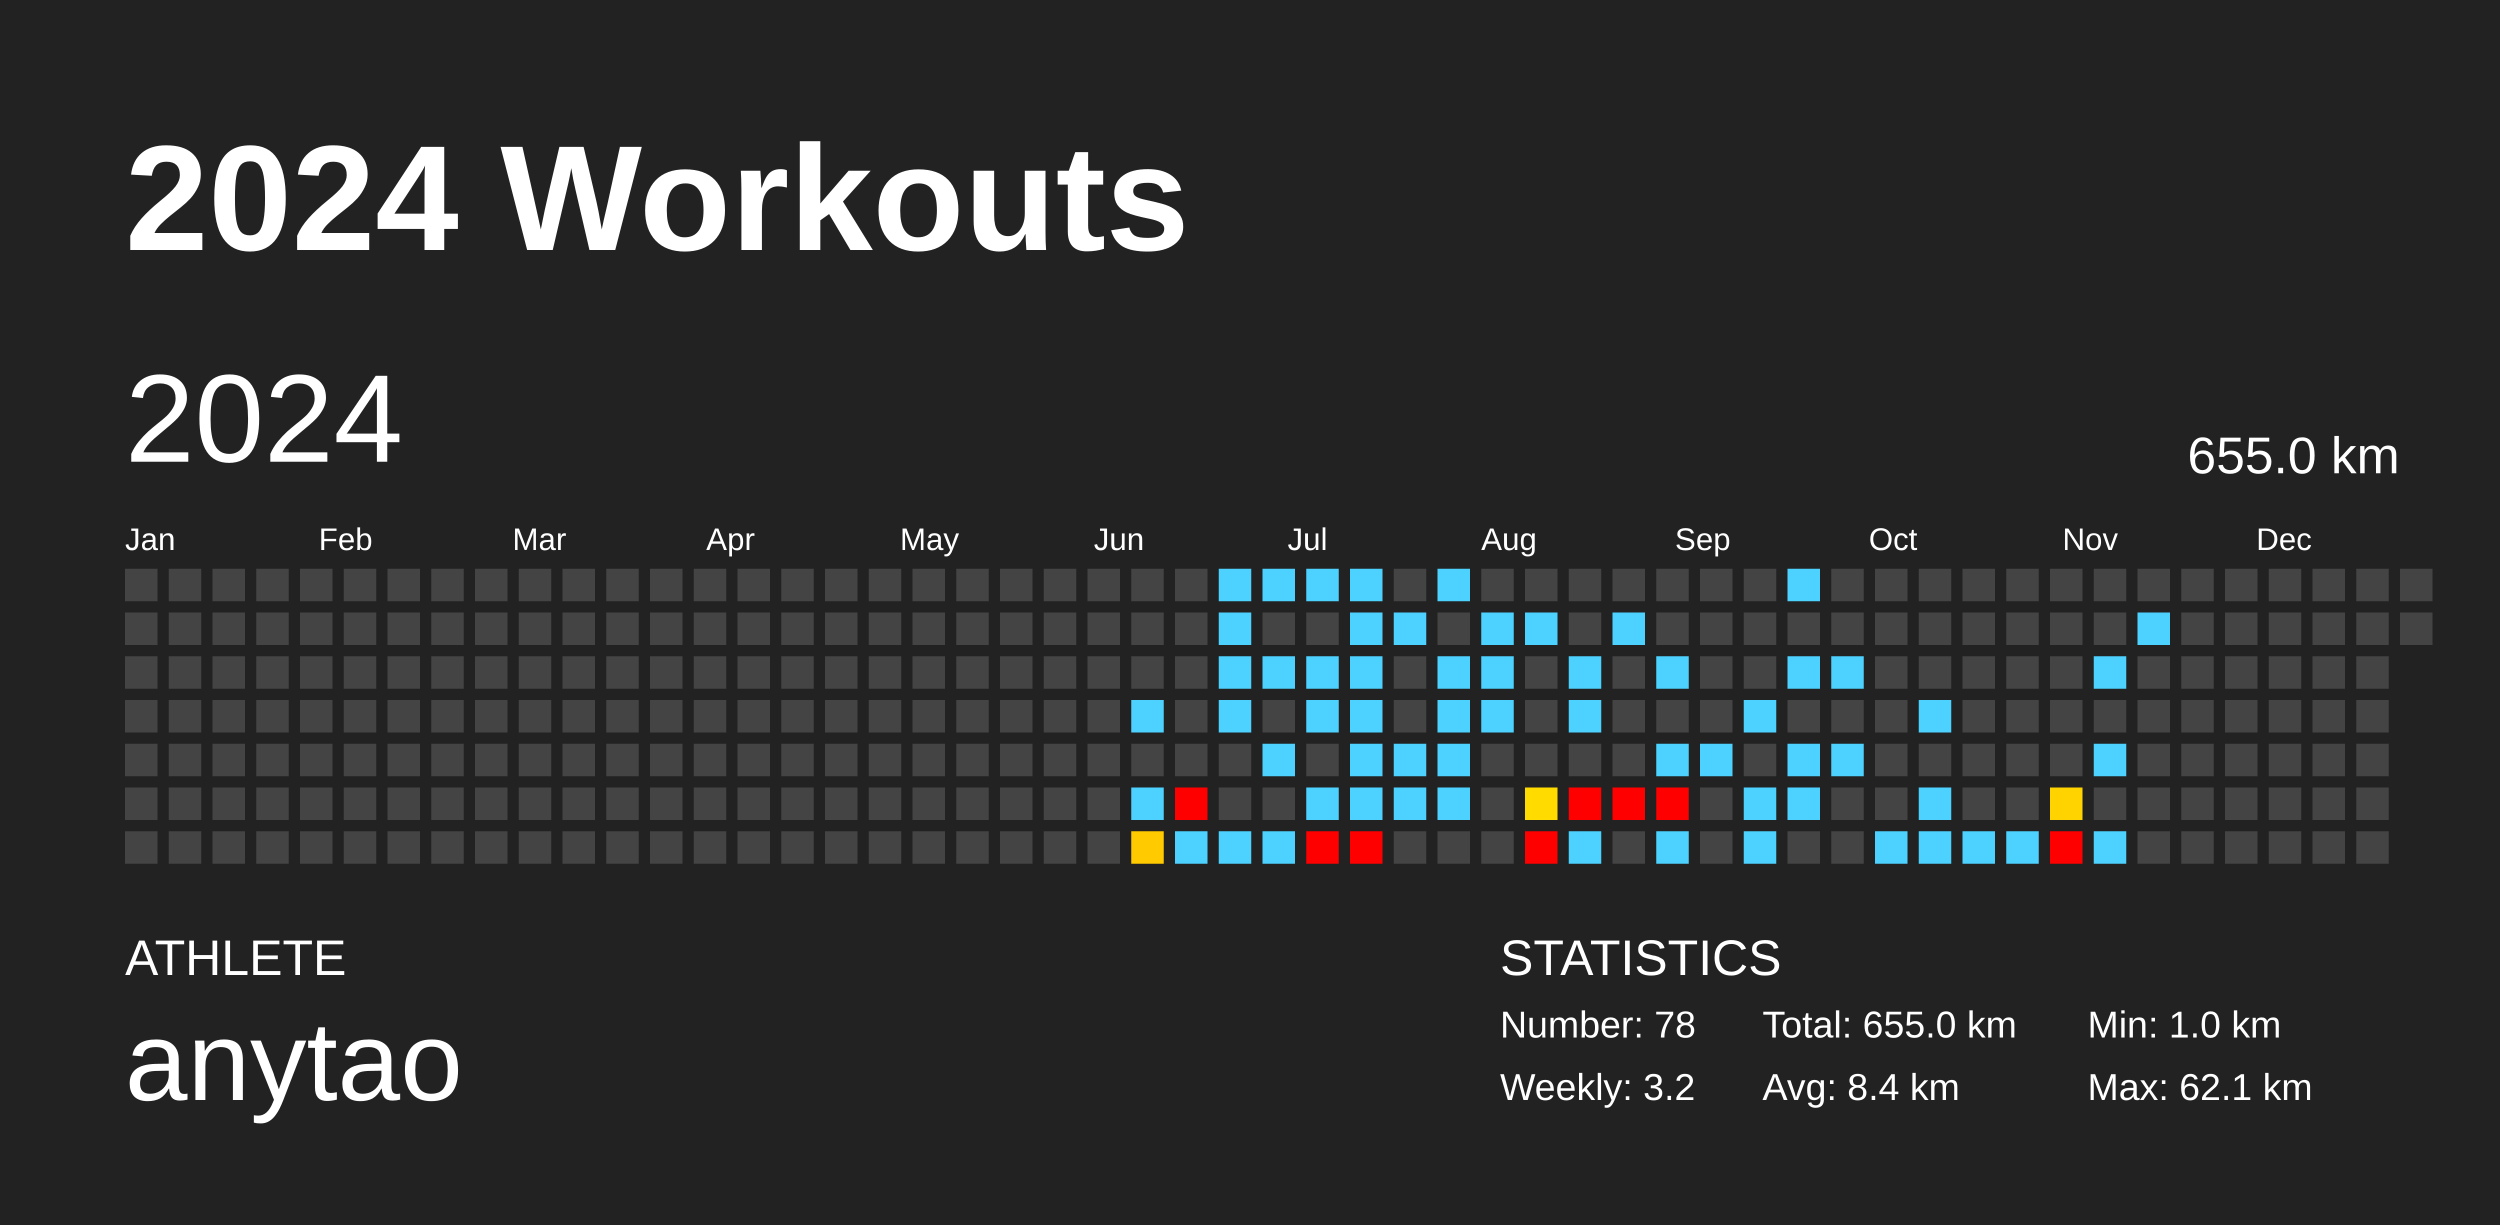
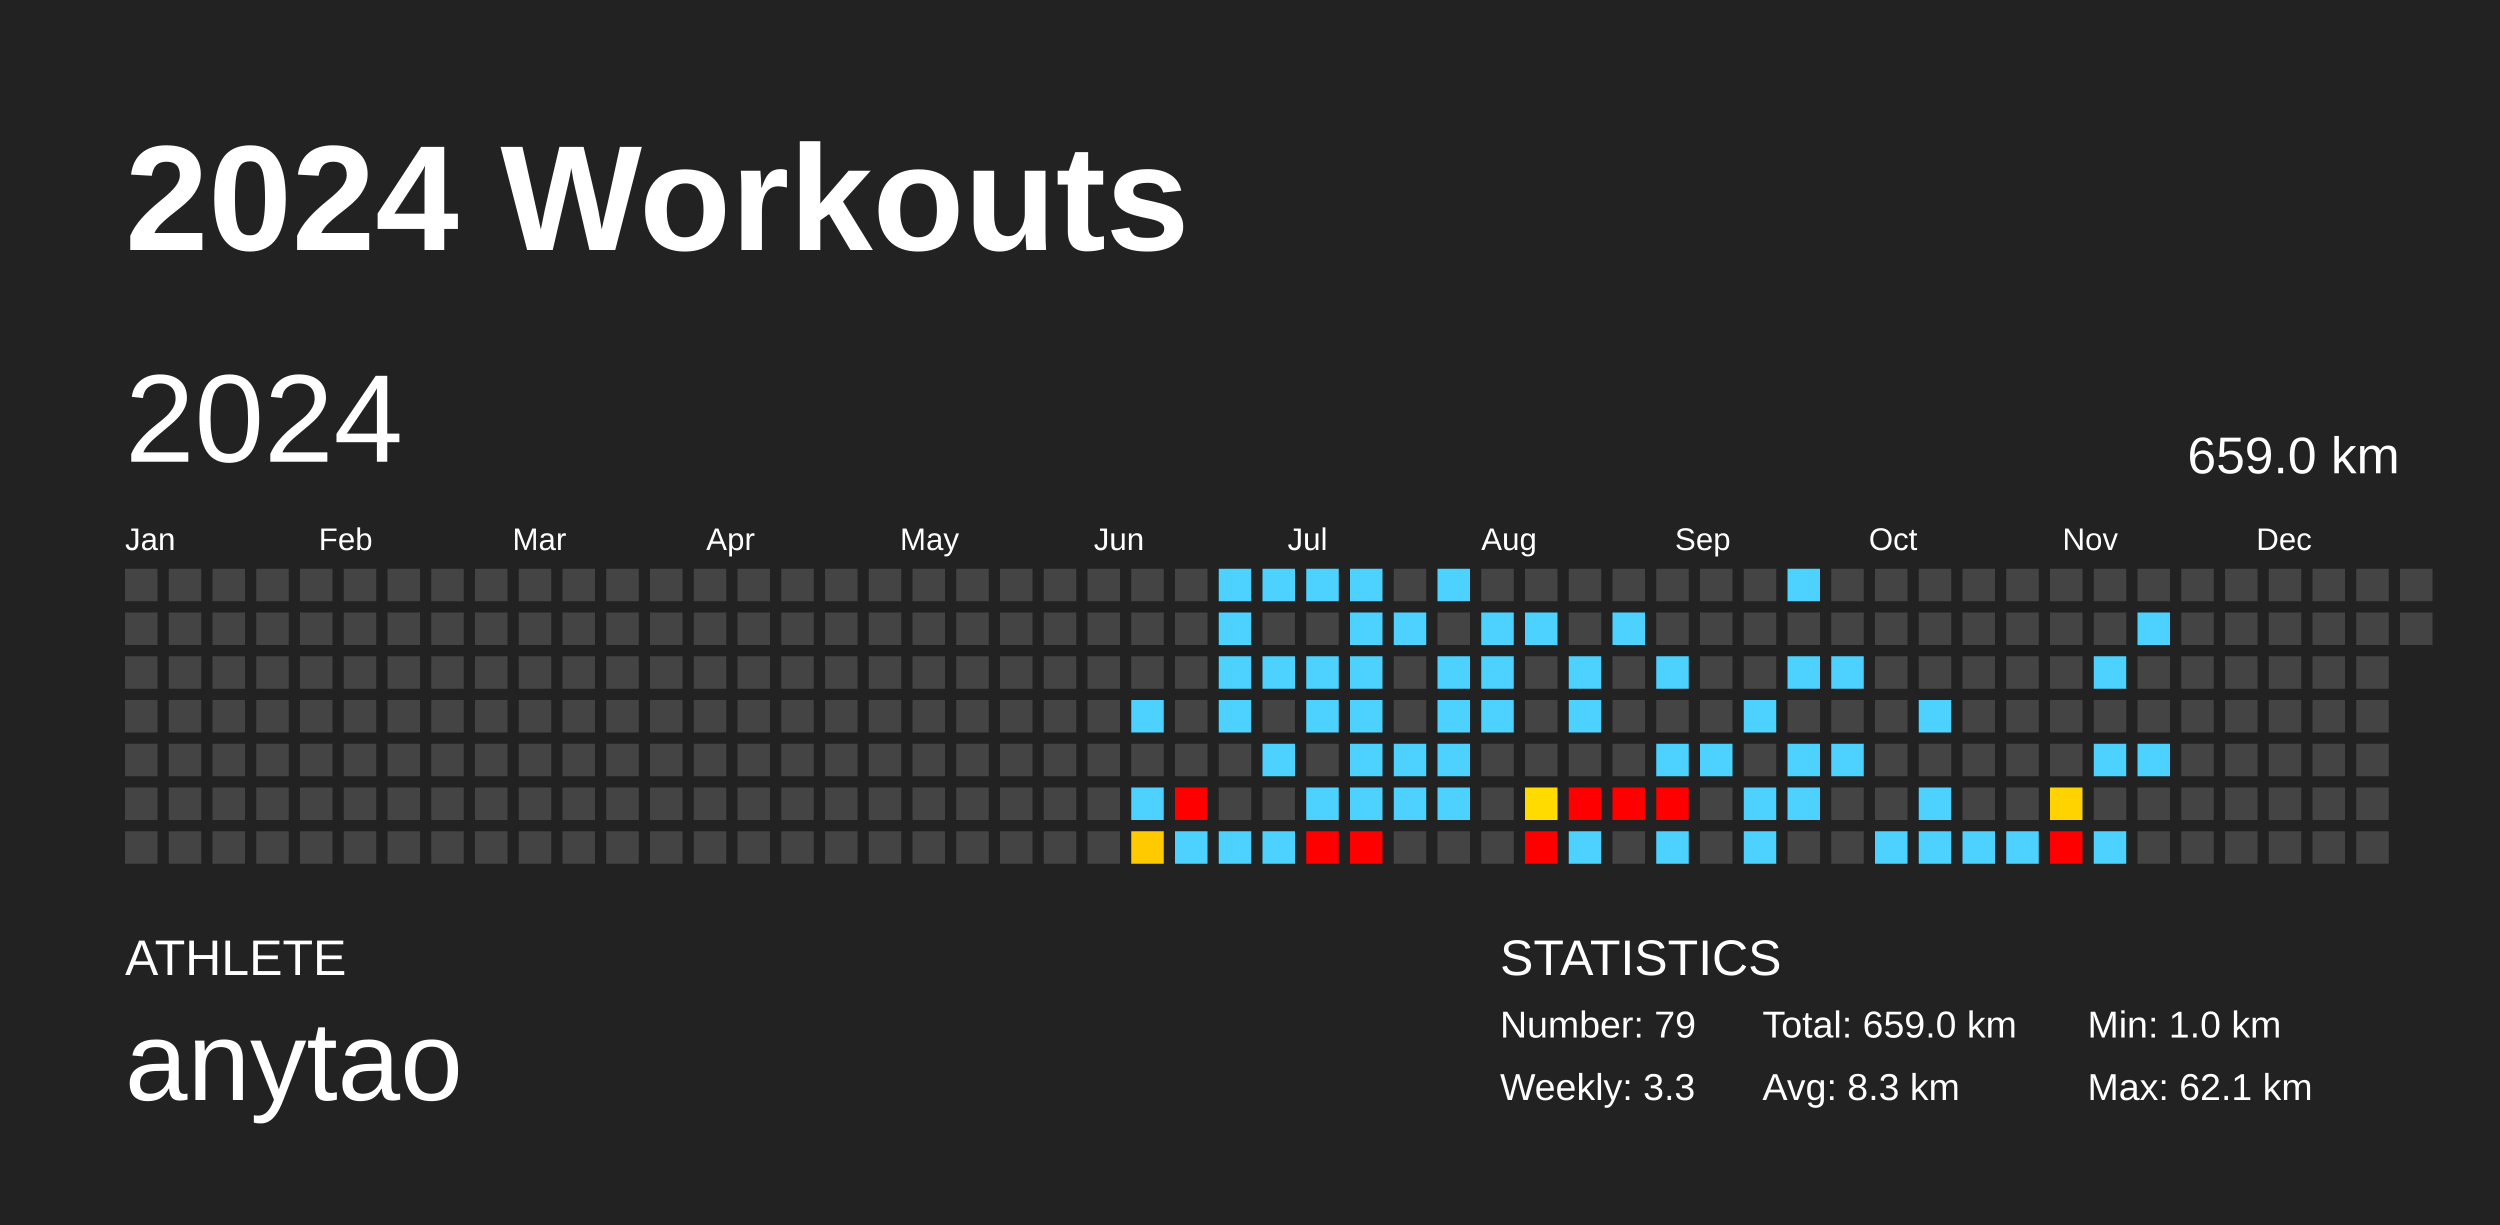
<svg xmlns="http://www.w3.org/2000/svg" baseProfile="full" height="98mm" version="1.1" viewBox="0,0,200,98" width="200mm">
  <defs />
  <rect fill="#222222" height="98" width="200" x="0" y="0" />
  <text fill="#FFFFFF" style="font-size:12px; font-family:Arial; font-weight:bold;" x="10" y="20">2024 Workouts</text>
  <text fill="#FFFFFF" style="font-size:4px; font-family:Arial" x="10" y="78">ATHLETE</text>
  <text fill="#FFFFFF" style="font-size:9px; font-family:Arial" x="10" y="88">anytao</text>
  <text fill="#FFFFFF" style="font-size:4px; font-family:Arial" x="120" y="78">STATISTICS</text>
-   <text fill="#FFFFFF" style="font-size:3px; font-family:Arial" x="120" y="83">Number: 78</text>
-   <text fill="#FFFFFF" style="font-size:3px; font-family:Arial" x="120" y="88">Weekly: 3.2</text>
-   <text fill="#FFFFFF" style="font-size:3px; font-family:Arial" x="141" y="83">Total: 655.0 km</text>
-   <text fill="#FFFFFF" style="font-size:3px; font-family:Arial" x="141" y="88">Avg: 8.4 km</text>
+   <text fill="#FFFFFF" style="font-size:3px; font-family:Arial" x="120" y="83">Number: 79</text>
+   <text fill="#FFFFFF" style="font-size:3px; font-family:Arial" x="120" y="88">Weekly: 3.3</text>
+   <text fill="#FFFFFF" style="font-size:3px; font-family:Arial" x="141" y="83">Total: 659.0 km</text>
+   <text fill="#FFFFFF" style="font-size:3px; font-family:Arial" x="141" y="88">Avg: 8.3 km</text>
  <text fill="#FFFFFF" style="font-size:3px; font-family:Arial" x="167" y="83">Min: 1.0 km</text>
  <text fill="#FFFFFF" style="font-size:3px; font-family:Arial" x="167" y="88">Max: 62.1 km</text>
  <text dominant-baseline="hanging" fill="#FFFFFF" style="font-size:10.0px; font-family:Arial;" x="10" y="30">2024</text>
-   <text dominant-baseline="hanging" fill="#FFFFFF" style="font-size:4.125px; font-family:Arial;" x="175" y="35">655.0 km</text>
+   <text dominant-baseline="hanging" fill="#FFFFFF" style="font-size:4.125px; font-family:Arial;" x="175" y="35">659.0 km</text>
  <text fill="#FFFFFF" style="font-size:2.5px; font-family:Arial" x="10.0" y="44">Jan</text>
  <text fill="#FFFFFF" style="font-size:2.5px; font-family:Arial" x="25.5" y="44">Feb</text>
  <text fill="#FFFFFF" style="font-size:2.5px; font-family:Arial" x="41.0" y="44">Mar</text>
  <text fill="#FFFFFF" style="font-size:2.5px; font-family:Arial" x="56.5" y="44">Apr</text>
  <text fill="#FFFFFF" style="font-size:2.5px; font-family:Arial" x="72.0" y="44">May</text>
  <text fill="#FFFFFF" style="font-size:2.5px; font-family:Arial" x="87.5" y="44">Jun</text>
  <text fill="#FFFFFF" style="font-size:2.5px; font-family:Arial" x="103.0" y="44">Jul</text>
  <text fill="#FFFFFF" style="font-size:2.5px; font-family:Arial" x="118.5" y="44">Aug</text>
  <text fill="#FFFFFF" style="font-size:2.5px; font-family:Arial" x="134.0" y="44">Sep</text>
  <text fill="#FFFFFF" style="font-size:2.5px; font-family:Arial" x="149.5" y="44">Oct</text>
  <text fill="#FFFFFF" style="font-size:2.5px; font-family:Arial" x="165.0" y="44">Nov</text>
  <text fill="#FFFFFF" style="font-size:2.5px; font-family:Arial" x="180.5" y="44">Dec</text>
  <rect fill="#444444" height="2.6" width="2.6" x="10.0" y="45.5" />
  <rect fill="#444444" height="2.6" width="2.6" x="10.0" y="49.0" />
  <rect fill="#444444" height="2.6" width="2.6" x="10.0" y="52.5" />
  <rect fill="#444444" height="2.6" width="2.6" x="10.0" y="56.0" />
  <rect fill="#444444" height="2.6" width="2.6" x="10.0" y="59.5" />
  <rect fill="#444444" height="2.6" width="2.6" x="10.0" y="63.0" />
  <rect fill="#444444" height="2.6" width="2.6" x="10.0" y="66.5" />
  <rect fill="#444444" height="2.6" width="2.6" x="13.5" y="45.5" />
  <rect fill="#444444" height="2.6" width="2.6" x="13.5" y="49.0" />
  <rect fill="#444444" height="2.6" width="2.6" x="13.5" y="52.5" />
  <rect fill="#444444" height="2.6" width="2.6" x="13.5" y="56.0" />
  <rect fill="#444444" height="2.6" width="2.6" x="13.5" y="59.5" />
  <rect fill="#444444" height="2.6" width="2.6" x="13.5" y="63.0" />
  <rect fill="#444444" height="2.6" width="2.6" x="13.5" y="66.5" />
  <rect fill="#444444" height="2.6" width="2.6" x="17.0" y="45.5" />
  <rect fill="#444444" height="2.6" width="2.6" x="17.0" y="49.0" />
  <rect fill="#444444" height="2.6" width="2.6" x="17.0" y="52.5" />
  <rect fill="#444444" height="2.6" width="2.6" x="17.0" y="56.0" />
  <rect fill="#444444" height="2.6" width="2.6" x="17.0" y="59.5" />
  <rect fill="#444444" height="2.6" width="2.6" x="17.0" y="63.0" />
  <rect fill="#444444" height="2.6" width="2.6" x="17.0" y="66.5" />
  <rect fill="#444444" height="2.6" width="2.6" x="20.5" y="45.5" />
  <rect fill="#444444" height="2.6" width="2.6" x="20.5" y="49.0" />
  <rect fill="#444444" height="2.6" width="2.6" x="20.5" y="52.5" />
  <rect fill="#444444" height="2.6" width="2.6" x="20.5" y="56.0" />
  <rect fill="#444444" height="2.6" width="2.6" x="20.5" y="59.5" />
  <rect fill="#444444" height="2.6" width="2.6" x="20.5" y="63.0" />
  <rect fill="#444444" height="2.6" width="2.6" x="20.5" y="66.5" />
  <rect fill="#444444" height="2.6" width="2.6" x="24.0" y="45.5" />
  <rect fill="#444444" height="2.6" width="2.6" x="24.0" y="49.0" />
  <rect fill="#444444" height="2.6" width="2.6" x="24.0" y="52.5" />
  <rect fill="#444444" height="2.6" width="2.6" x="24.0" y="56.0" />
  <rect fill="#444444" height="2.6" width="2.6" x="24.0" y="59.5" />
  <rect fill="#444444" height="2.6" width="2.6" x="24.0" y="63.0" />
  <rect fill="#444444" height="2.6" width="2.6" x="24.0" y="66.5" />
  <rect fill="#444444" height="2.6" width="2.6" x="27.5" y="45.5" />
  <rect fill="#444444" height="2.6" width="2.6" x="27.5" y="49.0" />
  <rect fill="#444444" height="2.6" width="2.6" x="27.5" y="52.5" />
  <rect fill="#444444" height="2.6" width="2.6" x="27.5" y="56.0" />
  <rect fill="#444444" height="2.6" width="2.6" x="27.5" y="59.5" />
  <rect fill="#444444" height="2.6" width="2.6" x="27.5" y="63.0" />
  <rect fill="#444444" height="2.6" width="2.6" x="27.5" y="66.5" />
  <rect fill="#444444" height="2.6" width="2.6" x="31.0" y="45.5" />
  <rect fill="#444444" height="2.6" width="2.6" x="31.0" y="49.0" />
  <rect fill="#444444" height="2.6" width="2.6" x="31.0" y="52.5" />
  <rect fill="#444444" height="2.6" width="2.6" x="31.0" y="56.0" />
  <rect fill="#444444" height="2.6" width="2.6" x="31.0" y="59.5" />
  <rect fill="#444444" height="2.6" width="2.6" x="31.0" y="63.0" />
  <rect fill="#444444" height="2.6" width="2.6" x="31.0" y="66.5" />
  <rect fill="#444444" height="2.6" width="2.6" x="34.5" y="45.5" />
  <rect fill="#444444" height="2.6" width="2.6" x="34.5" y="49.0" />
  <rect fill="#444444" height="2.6" width="2.6" x="34.5" y="52.5" />
  <rect fill="#444444" height="2.6" width="2.6" x="34.5" y="56.0" />
  <rect fill="#444444" height="2.6" width="2.6" x="34.5" y="59.5" />
  <rect fill="#444444" height="2.6" width="2.6" x="34.5" y="63.0" />
  <rect fill="#444444" height="2.6" width="2.6" x="34.5" y="66.5" />
  <rect fill="#444444" height="2.6" width="2.6" x="38.0" y="45.5" />
  <rect fill="#444444" height="2.6" width="2.6" x="38.0" y="49.0" />
  <rect fill="#444444" height="2.6" width="2.6" x="38.0" y="52.5" />
  <rect fill="#444444" height="2.6" width="2.6" x="38.0" y="56.0" />
  <rect fill="#444444" height="2.6" width="2.6" x="38.0" y="59.5" />
  <rect fill="#444444" height="2.6" width="2.6" x="38.0" y="63.0" />
  <rect fill="#444444" height="2.6" width="2.6" x="38.0" y="66.5" />
  <rect fill="#444444" height="2.6" width="2.6" x="41.5" y="45.5" />
  <rect fill="#444444" height="2.6" width="2.6" x="41.5" y="49.0" />
  <rect fill="#444444" height="2.6" width="2.6" x="41.5" y="52.5" />
  <rect fill="#444444" height="2.6" width="2.6" x="41.5" y="56.0" />
  <rect fill="#444444" height="2.6" width="2.6" x="41.5" y="59.5" />
  <rect fill="#444444" height="2.6" width="2.6" x="41.5" y="63.0" />
  <rect fill="#444444" height="2.6" width="2.6" x="41.5" y="66.5" />
  <rect fill="#444444" height="2.6" width="2.6" x="45.0" y="45.5" />
  <rect fill="#444444" height="2.6" width="2.6" x="45.0" y="49.0" />
  <rect fill="#444444" height="2.6" width="2.6" x="45.0" y="52.5" />
  <rect fill="#444444" height="2.6" width="2.6" x="45.0" y="56.0" />
  <rect fill="#444444" height="2.6" width="2.6" x="45.0" y="59.5" />
  <rect fill="#444444" height="2.6" width="2.6" x="45.0" y="63.0" />
  <rect fill="#444444" height="2.6" width="2.6" x="45.0" y="66.5" />
  <rect fill="#444444" height="2.6" width="2.6" x="48.5" y="45.5" />
  <rect fill="#444444" height="2.6" width="2.6" x="48.5" y="49.0" />
  <rect fill="#444444" height="2.6" width="2.6" x="48.5" y="52.5" />
  <rect fill="#444444" height="2.6" width="2.6" x="48.5" y="56.0" />
  <rect fill="#444444" height="2.6" width="2.6" x="48.5" y="59.5" />
  <rect fill="#444444" height="2.6" width="2.6" x="48.5" y="63.0" />
  <rect fill="#444444" height="2.6" width="2.6" x="48.5" y="66.5" />
  <rect fill="#444444" height="2.6" width="2.6" x="52.0" y="45.5" />
  <rect fill="#444444" height="2.6" width="2.6" x="52.0" y="49.0" />
  <rect fill="#444444" height="2.6" width="2.6" x="52.0" y="52.5" />
  <rect fill="#444444" height="2.6" width="2.6" x="52.0" y="56.0" />
  <rect fill="#444444" height="2.6" width="2.6" x="52.0" y="59.5" />
  <rect fill="#444444" height="2.6" width="2.6" x="52.0" y="63.0" />
  <rect fill="#444444" height="2.6" width="2.6" x="52.0" y="66.5" />
  <rect fill="#444444" height="2.6" width="2.6" x="55.5" y="45.5" />
  <rect fill="#444444" height="2.6" width="2.6" x="55.5" y="49.0" />
  <rect fill="#444444" height="2.6" width="2.6" x="55.5" y="52.5" />
  <rect fill="#444444" height="2.6" width="2.6" x="55.5" y="56.0" />
  <rect fill="#444444" height="2.6" width="2.6" x="55.5" y="59.5" />
  <rect fill="#444444" height="2.6" width="2.6" x="55.5" y="63.0" />
  <rect fill="#444444" height="2.6" width="2.6" x="55.5" y="66.5" />
  <rect fill="#444444" height="2.6" width="2.6" x="59.0" y="45.5" />
  <rect fill="#444444" height="2.6" width="2.6" x="59.0" y="49.0" />
  <rect fill="#444444" height="2.6" width="2.6" x="59.0" y="52.5" />
  <rect fill="#444444" height="2.6" width="2.6" x="59.0" y="56.0" />
  <rect fill="#444444" height="2.6" width="2.6" x="59.0" y="59.5" />
  <rect fill="#444444" height="2.6" width="2.6" x="59.0" y="63.0" />
  <rect fill="#444444" height="2.6" width="2.6" x="59.0" y="66.5" />
  <rect fill="#444444" height="2.6" width="2.6" x="62.5" y="45.5" />
  <rect fill="#444444" height="2.6" width="2.6" x="62.5" y="49.0" />
  <rect fill="#444444" height="2.6" width="2.6" x="62.5" y="52.5" />
  <rect fill="#444444" height="2.6" width="2.6" x="62.5" y="56.0" />
  <rect fill="#444444" height="2.6" width="2.6" x="62.5" y="59.5" />
  <rect fill="#444444" height="2.6" width="2.6" x="62.5" y="63.0" />
  <rect fill="#444444" height="2.6" width="2.6" x="62.5" y="66.5" />
  <rect fill="#444444" height="2.6" width="2.6" x="66.0" y="45.5" />
  <rect fill="#444444" height="2.6" width="2.6" x="66.0" y="49.0" />
  <rect fill="#444444" height="2.6" width="2.6" x="66.0" y="52.5" />
  <rect fill="#444444" height="2.6" width="2.6" x="66.0" y="56.0" />
  <rect fill="#444444" height="2.6" width="2.6" x="66.0" y="59.5" />
  <rect fill="#444444" height="2.6" width="2.6" x="66.0" y="63.0" />
  <rect fill="#444444" height="2.6" width="2.6" x="66.0" y="66.5" />
  <rect fill="#444444" height="2.6" width="2.6" x="69.5" y="45.5" />
  <rect fill="#444444" height="2.6" width="2.6" x="69.5" y="49.0" />
  <rect fill="#444444" height="2.6" width="2.6" x="69.5" y="52.5" />
  <rect fill="#444444" height="2.6" width="2.6" x="69.5" y="56.0" />
  <rect fill="#444444" height="2.6" width="2.6" x="69.5" y="59.5" />
  <rect fill="#444444" height="2.6" width="2.6" x="69.5" y="63.0" />
  <rect fill="#444444" height="2.6" width="2.6" x="69.5" y="66.5" />
  <rect fill="#444444" height="2.6" width="2.6" x="73.0" y="45.5" />
  <rect fill="#444444" height="2.6" width="2.6" x="73.0" y="49.0" />
  <rect fill="#444444" height="2.6" width="2.6" x="73.0" y="52.5" />
  <rect fill="#444444" height="2.6" width="2.6" x="73.0" y="56.0" />
  <rect fill="#444444" height="2.6" width="2.6" x="73.0" y="59.5" />
  <rect fill="#444444" height="2.6" width="2.6" x="73.0" y="63.0" />
  <rect fill="#444444" height="2.6" width="2.6" x="73.0" y="66.5" />
  <rect fill="#444444" height="2.6" width="2.6" x="76.5" y="45.5" />
  <rect fill="#444444" height="2.6" width="2.6" x="76.5" y="49.0" />
  <rect fill="#444444" height="2.6" width="2.6" x="76.5" y="52.5" />
  <rect fill="#444444" height="2.6" width="2.6" x="76.5" y="56.0" />
  <rect fill="#444444" height="2.6" width="2.6" x="76.5" y="59.5" />
  <rect fill="#444444" height="2.6" width="2.6" x="76.5" y="63.0" />
  <rect fill="#444444" height="2.6" width="2.6" x="76.5" y="66.5" />
  <rect fill="#444444" height="2.6" width="2.6" x="80.0" y="45.5" />
  <rect fill="#444444" height="2.6" width="2.6" x="80.0" y="49.0" />
  <rect fill="#444444" height="2.6" width="2.6" x="80.0" y="52.5" />
  <rect fill="#444444" height="2.6" width="2.6" x="80.0" y="56.0" />
  <rect fill="#444444" height="2.6" width="2.6" x="80.0" y="59.5" />
  <rect fill="#444444" height="2.6" width="2.6" x="80.0" y="63.0" />
  <rect fill="#444444" height="2.6" width="2.6" x="80.0" y="66.5" />
  <rect fill="#444444" height="2.6" width="2.6" x="83.5" y="45.5" />
  <rect fill="#444444" height="2.6" width="2.6" x="83.5" y="49.0" />
  <rect fill="#444444" height="2.6" width="2.6" x="83.5" y="52.5" />
  <rect fill="#444444" height="2.6" width="2.6" x="83.5" y="56.0" />
  <rect fill="#444444" height="2.6" width="2.6" x="83.5" y="59.5" />
  <rect fill="#444444" height="2.6" width="2.6" x="83.5" y="63.0" />
  <rect fill="#444444" height="2.6" width="2.6" x="83.5" y="66.5" />
  <rect fill="#444444" height="2.6" width="2.6" x="87.0" y="45.5" />
  <rect fill="#444444" height="2.6" width="2.6" x="87.0" y="49.0" />
  <rect fill="#444444" height="2.6" width="2.6" x="87.0" y="52.5" />
  <rect fill="#444444" height="2.6" width="2.6" x="87.0" y="56.0" />
  <rect fill="#444444" height="2.6" width="2.6" x="87.0" y="59.5" />
  <rect fill="#444444" height="2.6" width="2.6" x="87.0" y="63.0" />
  <rect fill="#444444" height="2.6" width="2.6" x="87.0" y="66.5" />
  <rect fill="#444444" height="2.6" width="2.6" x="90.5" y="45.5" />
  <rect fill="#444444" height="2.6" width="2.6" x="90.5" y="49.0" />
  <rect fill="#444444" height="2.6" width="2.6" x="90.5" y="52.5" />
  <rect fill="#4dd2ff" height="2.6" width="2.6" x="90.5" y="56.0" />
  <rect fill="#444444" height="2.6" width="2.6" x="90.5" y="59.5" />
  <rect fill="#4dd2ff" height="2.6" width="2.6" x="90.5" y="63.0" />
  <rect fill="#ffcb00" height="2.6" width="2.6" x="90.5" y="66.5" />
  <rect fill="#444444" height="2.6" width="2.6" x="94.0" y="45.5" />
  <rect fill="#444444" height="2.6" width="2.6" x="94.0" y="49.0" />
  <rect fill="#444444" height="2.6" width="2.6" x="94.0" y="52.5" />
  <rect fill="#444444" height="2.6" width="2.6" x="94.0" y="56.0" />
  <rect fill="#444444" height="2.6" width="2.6" x="94.0" y="59.5" />
  <rect fill="red" height="2.6" width="2.6" x="94.0" y="63.0" />
  <rect fill="#4dd2ff" height="2.6" width="2.6" x="94.0" y="66.5" />
  <rect fill="#4dd2ff" height="2.6" width="2.6" x="97.5" y="45.5" />
  <rect fill="#4dd2ff" height="2.6" width="2.6" x="97.5" y="49.0" />
  <rect fill="#4dd2ff" height="2.6" width="2.6" x="97.5" y="52.5" />
  <rect fill="#4dd2ff" height="2.6" width="2.6" x="97.5" y="56.0" />
  <rect fill="#444444" height="2.6" width="2.6" x="97.5" y="59.5" />
  <rect fill="#444444" height="2.6" width="2.6" x="97.5" y="63.0" />
  <rect fill="#4dd2ff" height="2.6" width="2.6" x="97.5" y="66.5" />
  <rect fill="#4dd2ff" height="2.6" width="2.6" x="101.0" y="45.5" />
  <rect fill="#444444" height="2.6" width="2.6" x="101.0" y="49.0" />
  <rect fill="#4dd2ff" height="2.6" width="2.6" x="101.0" y="52.5" />
  <rect fill="#444444" height="2.6" width="2.6" x="101.0" y="56.0" />
  <rect fill="#4dd2ff" height="2.6" width="2.6" x="101.0" y="59.5" />
  <rect fill="#444444" height="2.6" width="2.6" x="101.0" y="63.0" />
  <rect fill="#4dd2ff" height="2.6" width="2.6" x="101.0" y="66.5" />
  <rect fill="#4dd2ff" height="2.6" width="2.6" x="104.5" y="45.5" />
  <rect fill="#444444" height="2.6" width="2.6" x="104.5" y="49.0" />
  <rect fill="#4dd2ff" height="2.6" width="2.6" x="104.5" y="52.5" />
  <rect fill="#4dd2ff" height="2.6" width="2.6" x="104.5" y="56.0" />
  <rect fill="#444444" height="2.6" width="2.6" x="104.5" y="59.5" />
  <rect fill="#4dd2ff" height="2.6" width="2.6" x="104.5" y="63.0" />
  <rect fill="red" height="2.6" width="2.6" x="104.5" y="66.5" />
  <rect fill="#4dd2ff" height="2.6" width="2.6" x="108.0" y="45.5" />
  <rect fill="#4dd2ff" height="2.6" width="2.6" x="108.0" y="49.0" />
  <rect fill="#4dd2ff" height="2.6" width="2.6" x="108.0" y="52.5" />
  <rect fill="#4dd2ff" height="2.6" width="2.6" x="108.0" y="56.0" />
  <rect fill="#4dd2ff" height="2.6" width="2.6" x="108.0" y="59.5" />
  <rect fill="#4dd2ff" height="2.6" width="2.6" x="108.0" y="63.0" />
  <rect fill="red" height="2.6" width="2.6" x="108.0" y="66.5" />
  <rect fill="#444444" height="2.6" width="2.6" x="111.5" y="45.5" />
  <rect fill="#4dd2ff" height="2.6" width="2.6" x="111.5" y="49.0" />
  <rect fill="#444444" height="2.6" width="2.6" x="111.5" y="52.5" />
  <rect fill="#444444" height="2.6" width="2.6" x="111.5" y="56.0" />
  <rect fill="#4dd2ff" height="2.6" width="2.6" x="111.5" y="59.5" />
  <rect fill="#4dd2ff" height="2.6" width="2.6" x="111.5" y="63.0" />
  <rect fill="#444444" height="2.6" width="2.6" x="111.5" y="66.5" />
  <rect fill="#4dd2ff" height="2.6" width="2.6" x="115.0" y="45.5" />
  <rect fill="#444444" height="2.6" width="2.6" x="115.0" y="49.0" />
  <rect fill="#4dd2ff" height="2.6" width="2.6" x="115.0" y="52.5" />
  <rect fill="#4dd2ff" height="2.6" width="2.6" x="115.0" y="56.0" />
  <rect fill="#4dd2ff" height="2.6" width="2.6" x="115.0" y="59.5" />
  <rect fill="#4dd2ff" height="2.6" width="2.6" x="115.0" y="63.0" />
  <rect fill="#444444" height="2.6" width="2.6" x="115.0" y="66.5" />
  <rect fill="#444444" height="2.6" width="2.6" x="118.5" y="45.5" />
  <rect fill="#4dd2ff" height="2.6" width="2.6" x="118.5" y="49.0" />
  <rect fill="#4dd2ff" height="2.6" width="2.6" x="118.5" y="52.5" />
  <rect fill="#4dd2ff" height="2.6" width="2.6" x="118.5" y="56.0" />
  <rect fill="#444444" height="2.6" width="2.6" x="118.5" y="59.5" />
  <rect fill="#444444" height="2.6" width="2.6" x="118.5" y="63.0" />
  <rect fill="#444444" height="2.6" width="2.6" x="118.5" y="66.5" />
  <rect fill="#444444" height="2.6" width="2.6" x="122.0" y="45.5" />
  <rect fill="#4dd2ff" height="2.6" width="2.6" x="122.0" y="49.0" />
  <rect fill="#444444" height="2.6" width="2.6" x="122.0" y="52.5" />
  <rect fill="#444444" height="2.6" width="2.6" x="122.0" y="56.0" />
  <rect fill="#444444" height="2.6" width="2.6" x="122.0" y="59.5" />
  <rect fill="#ffdb00" height="2.6" width="2.6" x="122.0" y="63.0" />
  <rect fill="red" height="2.6" width="2.6" x="122.0" y="66.5" />
  <rect fill="#444444" height="2.6" width="2.6" x="125.5" y="45.5" />
  <rect fill="#444444" height="2.6" width="2.6" x="125.5" y="49.0" />
  <rect fill="#4dd2ff" height="2.6" width="2.6" x="125.5" y="52.5" />
  <rect fill="#4dd2ff" height="2.6" width="2.6" x="125.5" y="56.0" />
  <rect fill="#444444" height="2.6" width="2.6" x="125.5" y="59.5" />
  <rect fill="red" height="2.6" width="2.6" x="125.5" y="63.0" />
  <rect fill="#4dd2ff" height="2.6" width="2.6" x="125.5" y="66.5" />
  <rect fill="#444444" height="2.6" width="2.6" x="129.0" y="45.5" />
  <rect fill="#4dd2ff" height="2.6" width="2.6" x="129.0" y="49.0" />
  <rect fill="#444444" height="2.6" width="2.6" x="129.0" y="52.5" />
  <rect fill="#444444" height="2.6" width="2.6" x="129.0" y="56.0" />
  <rect fill="#444444" height="2.6" width="2.6" x="129.0" y="59.5" />
  <rect fill="red" height="2.6" width="2.6" x="129.0" y="63.0" />
  <rect fill="#444444" height="2.6" width="2.6" x="129.0" y="66.5" />
  <rect fill="#444444" height="2.6" width="2.6" x="132.5" y="45.5" />
  <rect fill="#444444" height="2.6" width="2.6" x="132.5" y="49.0" />
  <rect fill="#4dd2ff" height="2.6" width="2.6" x="132.5" y="52.5" />
  <rect fill="#444444" height="2.6" width="2.6" x="132.5" y="56.0" />
  <rect fill="#4dd2ff" height="2.6" width="2.6" x="132.5" y="59.5" />
  <rect fill="red" height="2.6" width="2.6" x="132.5" y="63.0" />
  <rect fill="#4dd2ff" height="2.6" width="2.6" x="132.5" y="66.5" />
  <rect fill="#444444" height="2.6" width="2.6" x="136.0" y="45.5" />
  <rect fill="#444444" height="2.6" width="2.6" x="136.0" y="49.0" />
  <rect fill="#444444" height="2.6" width="2.6" x="136.0" y="52.5" />
  <rect fill="#444444" height="2.6" width="2.6" x="136.0" y="56.0" />
  <rect fill="#4dd2ff" height="2.6" width="2.6" x="136.0" y="59.5" />
  <rect fill="#444444" height="2.6" width="2.6" x="136.0" y="63.0" />
  <rect fill="#444444" height="2.6" width="2.6" x="136.0" y="66.5" />
  <rect fill="#444444" height="2.6" width="2.6" x="139.5" y="45.5" />
  <rect fill="#444444" height="2.6" width="2.6" x="139.5" y="49.0" />
  <rect fill="#444444" height="2.6" width="2.6" x="139.5" y="52.5" />
  <rect fill="#4dd2ff" height="2.6" width="2.6" x="139.5" y="56.0" />
  <rect fill="#444444" height="2.6" width="2.6" x="139.5" y="59.5" />
  <rect fill="#4dd2ff" height="2.6" width="2.6" x="139.5" y="63.0" />
  <rect fill="#4dd2ff" height="2.6" width="2.6" x="139.5" y="66.5" />
  <rect fill="#4dd2ff" height="2.6" width="2.6" x="143.0" y="45.5" />
  <rect fill="#444444" height="2.6" width="2.6" x="143.0" y="49.0" />
  <rect fill="#4dd2ff" height="2.6" width="2.6" x="143.0" y="52.5" />
  <rect fill="#444444" height="2.6" width="2.6" x="143.0" y="56.0" />
  <rect fill="#4dd2ff" height="2.6" width="2.6" x="143.0" y="59.5" />
  <rect fill="#4dd2ff" height="2.6" width="2.6" x="143.0" y="63.0" />
  <rect fill="#444444" height="2.6" width="2.6" x="143.0" y="66.5" />
  <rect fill="#444444" height="2.6" width="2.6" x="146.5" y="45.5" />
  <rect fill="#444444" height="2.6" width="2.6" x="146.5" y="49.0" />
  <rect fill="#4dd2ff" height="2.6" width="2.6" x="146.5" y="52.5" />
  <rect fill="#444444" height="2.6" width="2.6" x="146.5" y="56.0" />
  <rect fill="#4dd2ff" height="2.6" width="2.6" x="146.5" y="59.5" />
  <rect fill="#444444" height="2.6" width="2.6" x="146.5" y="63.0" />
  <rect fill="#444444" height="2.6" width="2.6" x="146.5" y="66.5" />
  <rect fill="#444444" height="2.6" width="2.6" x="150.0" y="45.5" />
  <rect fill="#444444" height="2.6" width="2.6" x="150.0" y="49.0" />
  <rect fill="#444444" height="2.6" width="2.6" x="150.0" y="52.5" />
  <rect fill="#444444" height="2.6" width="2.6" x="150.0" y="56.0" />
  <rect fill="#444444" height="2.6" width="2.6" x="150.0" y="59.5" />
  <rect fill="#444444" height="2.6" width="2.6" x="150.0" y="63.0" />
  <rect fill="#4dd2ff" height="2.6" width="2.6" x="150.0" y="66.5" />
  <rect fill="#444444" height="2.6" width="2.6" x="153.5" y="45.5" />
  <rect fill="#444444" height="2.6" width="2.6" x="153.5" y="49.0" />
  <rect fill="#444444" height="2.6" width="2.6" x="153.5" y="52.5" />
  <rect fill="#4dd2ff" height="2.6" width="2.6" x="153.5" y="56.0" />
  <rect fill="#444444" height="2.6" width="2.6" x="153.5" y="59.5" />
  <rect fill="#4dd2ff" height="2.6" width="2.6" x="153.5" y="63.0" />
  <rect fill="#4dd2ff" height="2.6" width="2.6" x="153.5" y="66.5" />
  <rect fill="#444444" height="2.6" width="2.6" x="157.0" y="45.5" />
  <rect fill="#444444" height="2.6" width="2.6" x="157.0" y="49.0" />
  <rect fill="#444444" height="2.6" width="2.6" x="157.0" y="52.5" />
  <rect fill="#444444" height="2.6" width="2.6" x="157.0" y="56.0" />
  <rect fill="#444444" height="2.6" width="2.6" x="157.0" y="59.5" />
  <rect fill="#444444" height="2.6" width="2.6" x="157.0" y="63.0" />
  <rect fill="#4dd2ff" height="2.6" width="2.6" x="157.0" y="66.5" />
  <rect fill="#444444" height="2.6" width="2.6" x="160.5" y="45.5" />
  <rect fill="#444444" height="2.6" width="2.6" x="160.5" y="49.0" />
  <rect fill="#444444" height="2.6" width="2.6" x="160.5" y="52.5" />
  <rect fill="#444444" height="2.6" width="2.6" x="160.5" y="56.0" />
  <rect fill="#444444" height="2.6" width="2.6" x="160.5" y="59.5" />
  <rect fill="#444444" height="2.6" width="2.6" x="160.5" y="63.0" />
  <rect fill="#4dd2ff" height="2.6" width="2.6" x="160.5" y="66.5" />
  <rect fill="#444444" height="2.6" width="2.6" x="164.0" y="45.5" />
  <rect fill="#444444" height="2.6" width="2.6" x="164.0" y="49.0" />
  <rect fill="#444444" height="2.6" width="2.6" x="164.0" y="52.5" />
  <rect fill="#444444" height="2.6" width="2.6" x="164.0" y="56.0" />
  <rect fill="#444444" height="2.6" width="2.6" x="164.0" y="59.5" />
  <rect fill="#ffd300" height="2.6" width="2.6" x="164.0" y="63.0" />
  <rect fill="red" height="2.6" width="2.6" x="164.0" y="66.5" />
  <rect fill="#444444" height="2.6" width="2.6" x="167.5" y="45.5" />
  <rect fill="#444444" height="2.6" width="2.6" x="167.5" y="49.0" />
  <rect fill="#4dd2ff" height="2.6" width="2.6" x="167.5" y="52.5" />
  <rect fill="#444444" height="2.6" width="2.6" x="167.5" y="56.0" />
  <rect fill="#4dd2ff" height="2.6" width="2.6" x="167.5" y="59.5" />
  <rect fill="#444444" height="2.6" width="2.6" x="167.5" y="63.0" />
  <rect fill="#4dd2ff" height="2.6" width="2.6" x="167.5" y="66.5" />
  <rect fill="#444444" height="2.6" width="2.6" x="171.0" y="45.5" />
  <rect fill="#4dd2ff" height="2.6" width="2.6" x="171.0" y="49.0" />
  <rect fill="#444444" height="2.6" width="2.6" x="171.0" y="52.5" />
  <rect fill="#444444" height="2.6" width="2.6" x="171.0" y="56.0" />
-   <rect fill="#444444" height="2.6" width="2.6" x="171.0" y="59.5" />
+   <rect fill="#4dd2ff" height="2.6" width="2.6" x="171.0" y="59.5" />
  <rect fill="#444444" height="2.6" width="2.6" x="171.0" y="63.0" />
  <rect fill="#444444" height="2.6" width="2.6" x="171.0" y="66.5" />
  <rect fill="#444444" height="2.6" width="2.6" x="174.5" y="45.5" />
  <rect fill="#444444" height="2.6" width="2.6" x="174.5" y="49.0" />
  <rect fill="#444444" height="2.6" width="2.6" x="174.5" y="52.5" />
  <rect fill="#444444" height="2.6" width="2.6" x="174.5" y="56.0" />
  <rect fill="#444444" height="2.6" width="2.6" x="174.5" y="59.5" />
  <rect fill="#444444" height="2.6" width="2.6" x="174.5" y="63.0" />
  <rect fill="#444444" height="2.6" width="2.6" x="174.5" y="66.5" />
  <rect fill="#444444" height="2.6" width="2.6" x="178.0" y="45.5" />
  <rect fill="#444444" height="2.6" width="2.6" x="178.0" y="49.0" />
  <rect fill="#444444" height="2.6" width="2.6" x="178.0" y="52.5" />
  <rect fill="#444444" height="2.6" width="2.6" x="178.0" y="56.0" />
  <rect fill="#444444" height="2.6" width="2.6" x="178.0" y="59.5" />
  <rect fill="#444444" height="2.6" width="2.6" x="178.0" y="63.0" />
  <rect fill="#444444" height="2.6" width="2.6" x="178.0" y="66.5" />
  <rect fill="#444444" height="2.6" width="2.6" x="181.5" y="45.5" />
  <rect fill="#444444" height="2.6" width="2.6" x="181.5" y="49.0" />
  <rect fill="#444444" height="2.6" width="2.6" x="181.5" y="52.5" />
  <rect fill="#444444" height="2.6" width="2.6" x="181.5" y="56.0" />
  <rect fill="#444444" height="2.6" width="2.6" x="181.5" y="59.5" />
  <rect fill="#444444" height="2.6" width="2.6" x="181.5" y="63.0" />
  <rect fill="#444444" height="2.6" width="2.6" x="181.5" y="66.5" />
  <rect fill="#444444" height="2.6" width="2.6" x="185.0" y="45.5" />
  <rect fill="#444444" height="2.6" width="2.6" x="185.0" y="49.0" />
  <rect fill="#444444" height="2.6" width="2.6" x="185.0" y="52.5" />
  <rect fill="#444444" height="2.6" width="2.6" x="185.0" y="56.0" />
  <rect fill="#444444" height="2.6" width="2.6" x="185.0" y="59.5" />
  <rect fill="#444444" height="2.6" width="2.6" x="185.0" y="63.0" />
  <rect fill="#444444" height="2.6" width="2.6" x="185.0" y="66.5" />
  <rect fill="#444444" height="2.6" width="2.6" x="188.5" y="45.5" />
  <rect fill="#444444" height="2.6" width="2.6" x="188.5" y="49.0" />
  <rect fill="#444444" height="2.6" width="2.6" x="188.5" y="52.5" />
  <rect fill="#444444" height="2.6" width="2.6" x="188.5" y="56.0" />
  <rect fill="#444444" height="2.6" width="2.6" x="188.5" y="59.5" />
  <rect fill="#444444" height="2.6" width="2.6" x="188.5" y="63.0" />
  <rect fill="#444444" height="2.6" width="2.6" x="188.5" y="66.5" />
  <rect fill="#444444" height="2.6" width="2.6" x="192.0" y="45.5" />
  <rect fill="#444444" height="2.6" width="2.6" x="192.0" y="49.0" />
</svg>
